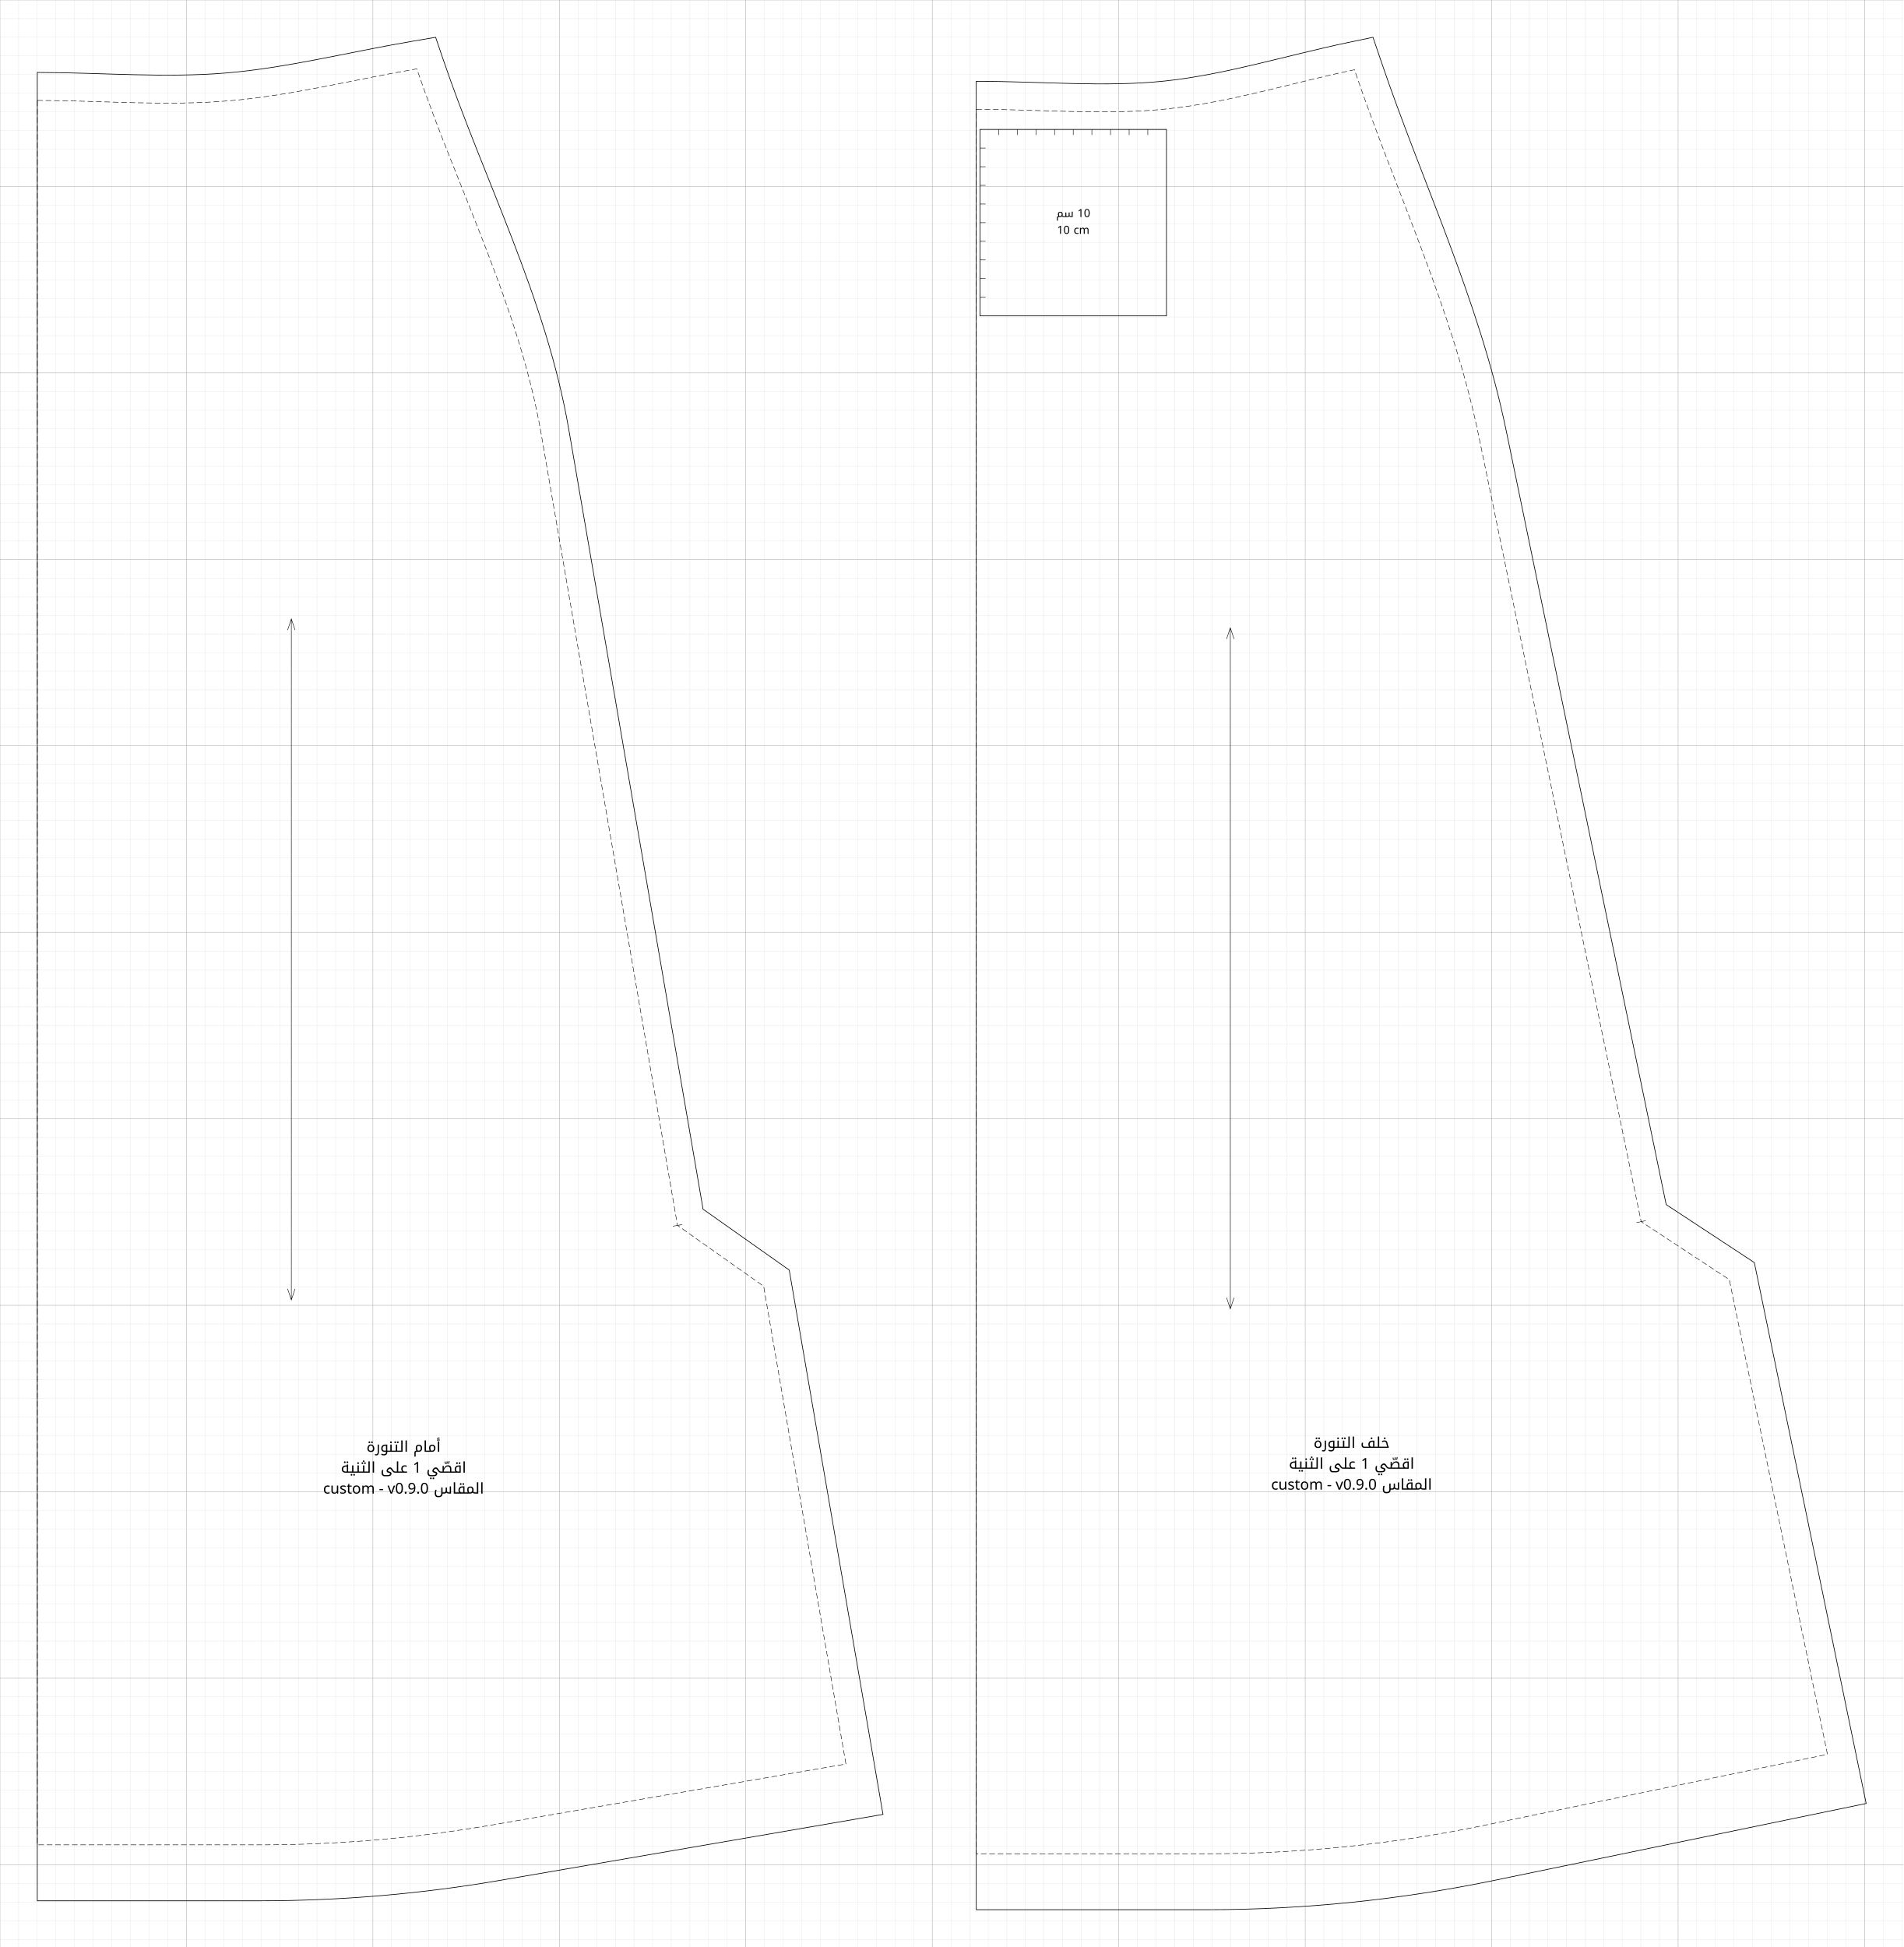
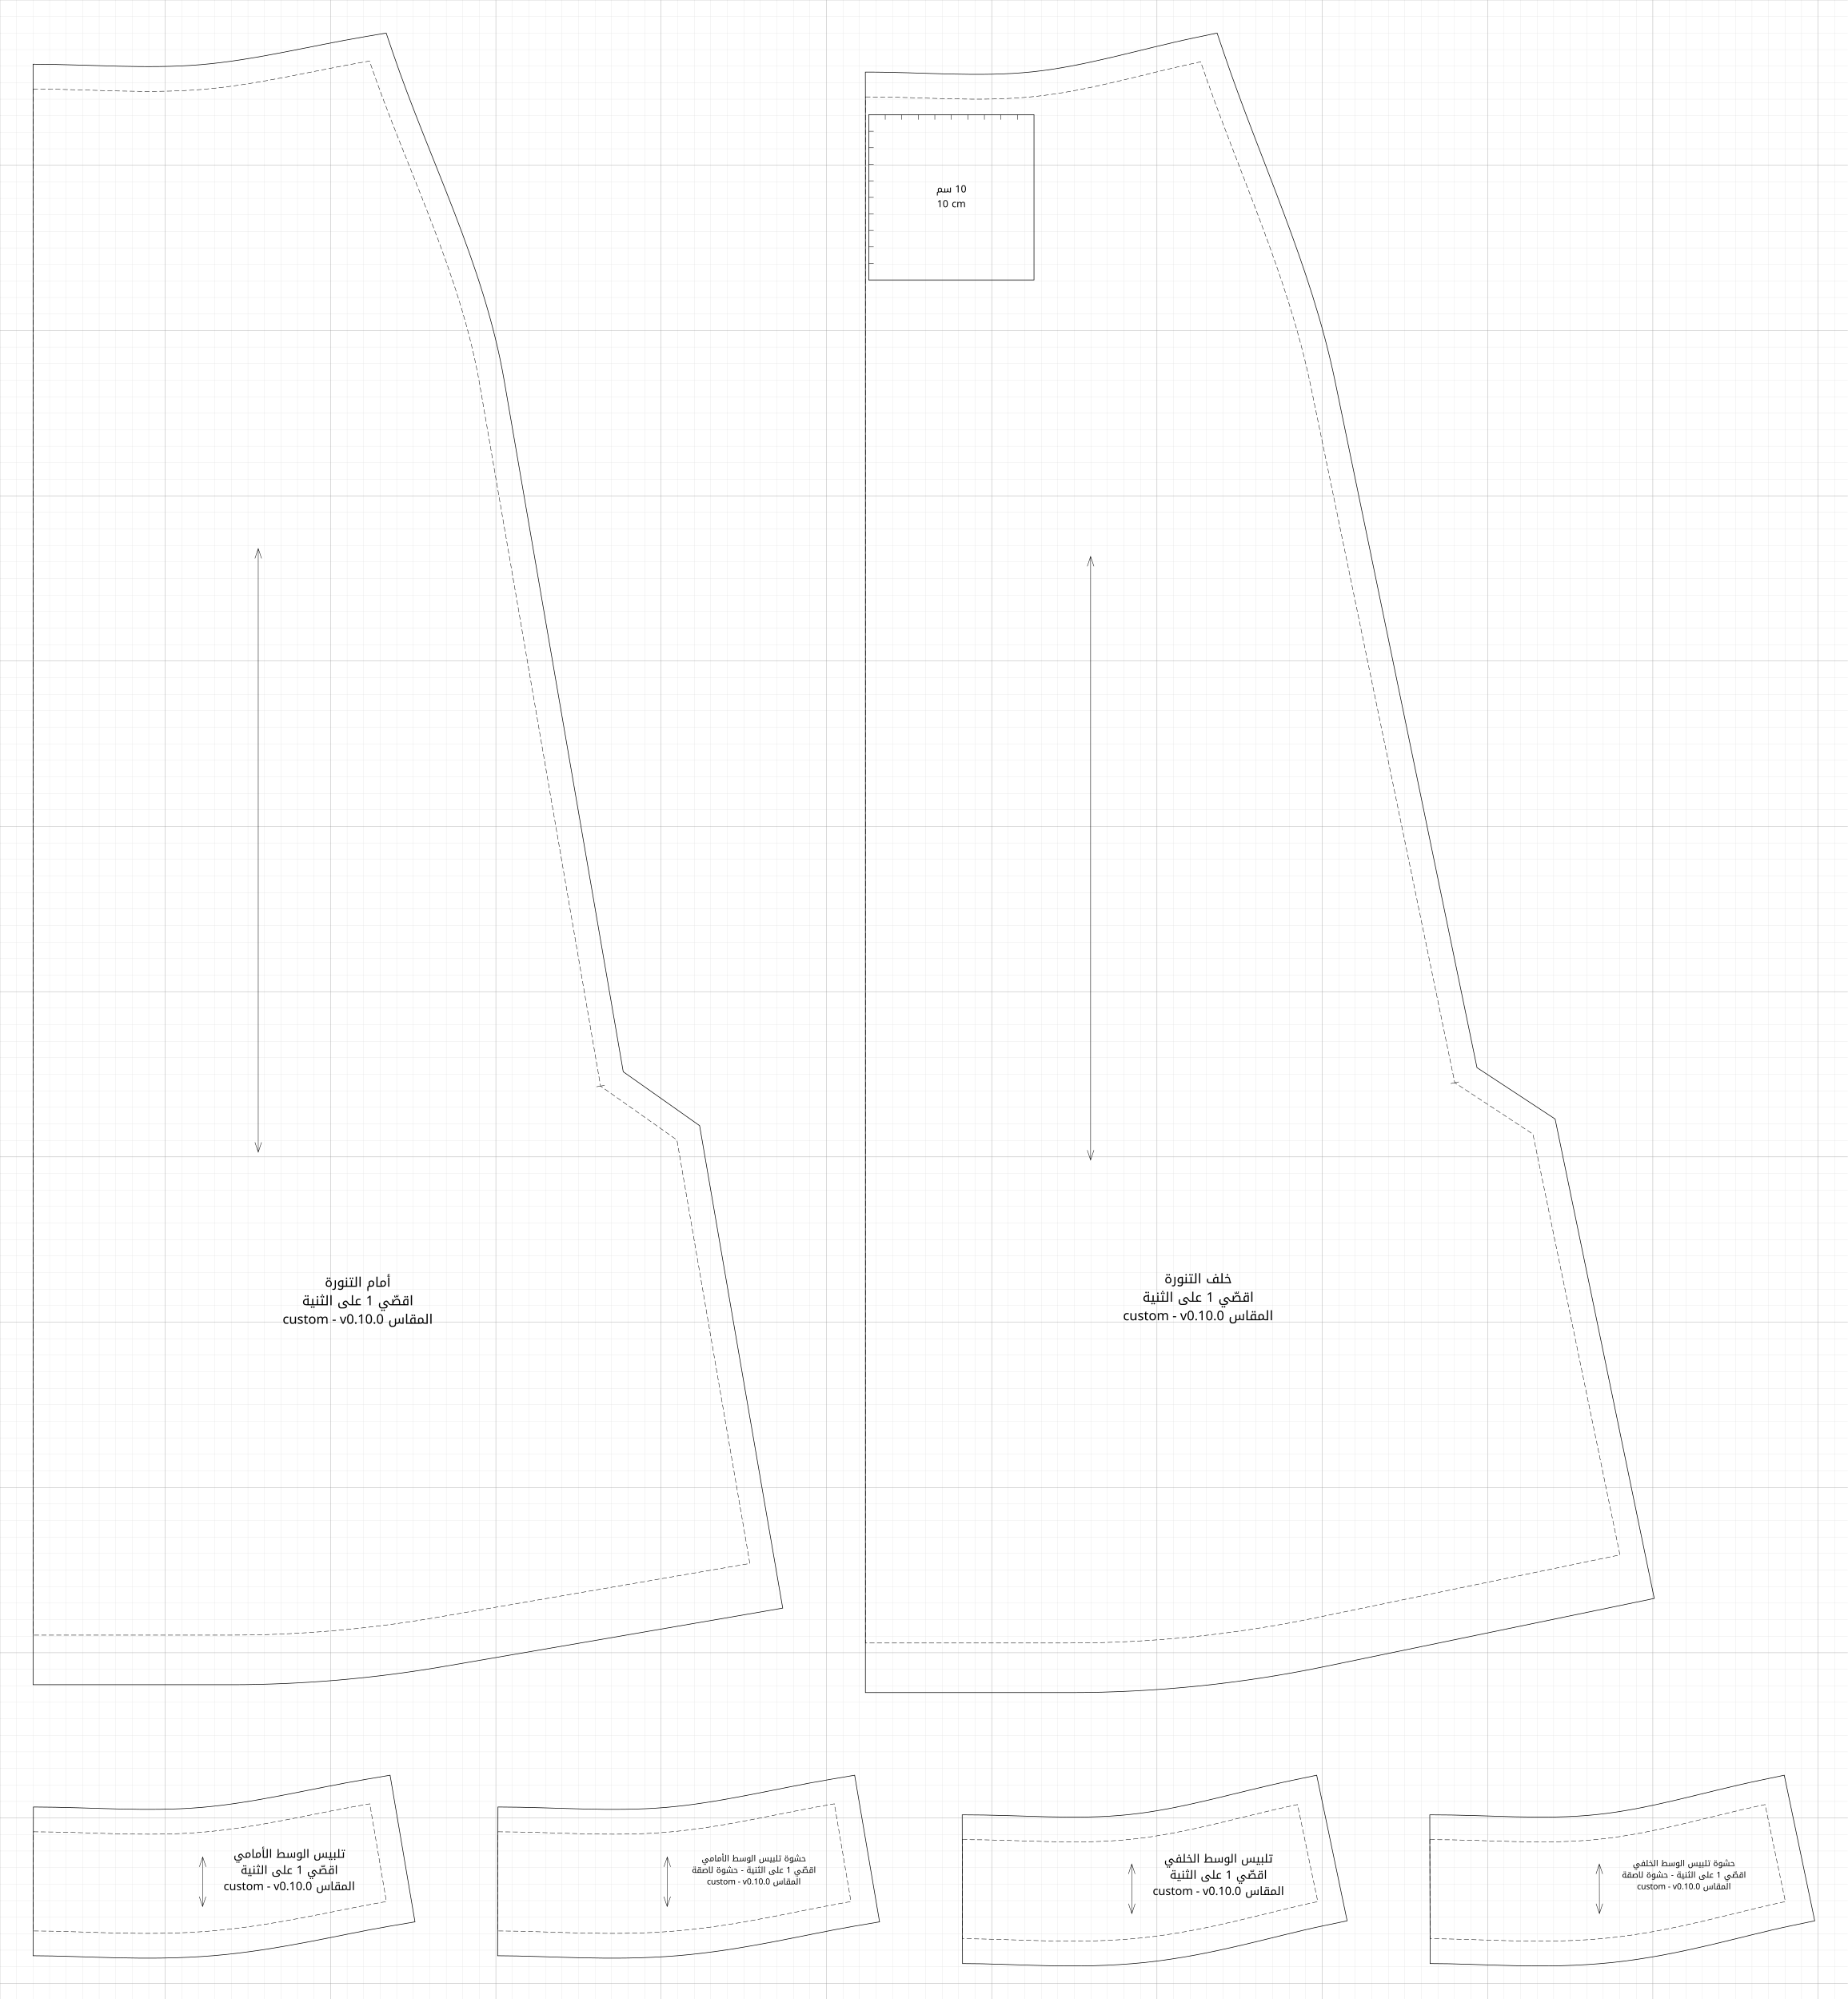
- <svg xmlns="http://www.w3.org/2000/svg" width="1020.86mm" height="1044.12mm" viewBox="0 0 1020.86 1044.12">
+ <svg xmlns="http://www.w3.org/2000/svg" width="1117.95mm" height="1209.52mm" viewBox="0 0 1117.95 1209.52">
  <g id="layer-grid">
-     <path id="grid-minor" d="M 10.00 0 V 1044.12 M 20.00 0 V 1044.12 M 30.00 0 V 1044.12 M 40.00 0 V 1044.12 M 50.00 0 V 1044.12 M 60.00 0 V 1044.12 M 70.00 0 V 1044.12 M 80.00 0 V 1044.12 M 90.00 0 V 1044.12 M 110.00 0 V 1044.12 M 120.00 0 V 1044.12 M 130.00 0 V 1044.12 M 140.00 0 V 1044.12 M 150.00 0 V 1044.12 M 160.00 0 V 1044.12 M 170.00 0 V 1044.12 M 180.00 0 V 1044.12 M 190.00 0 V 1044.12 M 210.00 0 V 1044.12 M 220.00 0 V 1044.12 M 230.00 0 V 1044.12 M 240.00 0 V 1044.12 M 250.00 0 V 1044.12 M 260.00 0 V 1044.12 M 270.00 0 V 1044.12 M 280.00 0 V 1044.12 M 290.00 0 V 1044.12 M 310.00 0 V 1044.12 M 320.00 0 V 1044.12 M 330.00 0 V 1044.12 M 340.00 0 V 1044.12 M 350.00 0 V 1044.12 M 360.00 0 V 1044.12 M 370.00 0 V 1044.12 M 380.00 0 V 1044.12 M 390.00 0 V 1044.12 M 410.00 0 V 1044.12 M 420.00 0 V 1044.12 M 430.00 0 V 1044.12 M 440.00 0 V 1044.12 M 450.00 0 V 1044.12 M 460.00 0 V 1044.12 M 470.00 0 V 1044.12 M 480.00 0 V 1044.12 M 490.00 0 V 1044.12 M 510.00 0 V 1044.12 M 520.00 0 V 1044.12 M 530.00 0 V 1044.12 M 540.00 0 V 1044.12 M 550.00 0 V 1044.12 M 560.00 0 V 1044.12 M 570.00 0 V 1044.12 M 580.00 0 V 1044.12 M 590.00 0 V 1044.12 M 610.00 0 V 1044.12 M 620.00 0 V 1044.12 M 630.00 0 V 1044.12 M 640.00 0 V 1044.12 M 650.00 0 V 1044.12 M 660.00 0 V 1044.12 M 670.00 0 V 1044.12 M 680.00 0 V 1044.12 M 690.00 0 V 1044.12 M 710.00 0 V 1044.12 M 720.00 0 V 1044.12 M 730.00 0 V 1044.12 M 740.00 0 V 1044.12 M 750.00 0 V 1044.12 M 760.00 0 V 1044.12 M 770.00 0 V 1044.12 M 780.00 0 V 1044.12 M 790.00 0 V 1044.12 M 810.00 0 V 1044.12 M 820.00 0 V 1044.12 M 830.00 0 V 1044.12 M 840.00 0 V 1044.12 M 850.00 0 V 1044.12 M 860.00 0 V 1044.12 M 870.00 0 V 1044.12 M 880.00 0 V 1044.12 M 890.00 0 V 1044.12 M 910.00 0 V 1044.12 M 920.00 0 V 1044.12 M 930.00 0 V 1044.12 M 940.00 0 V 1044.12 M 950.00 0 V 1044.12 M 960.00 0 V 1044.12 M 970.00 0 V 1044.12 M 980.00 0 V 1044.12 M 990.00 0 V 1044.12 M 1010.00 0 V 1044.12 M 1020.00 0 V 1044.12 M 0 10.00 H 1020.86 M 0 20.00 H 1020.86 M 0 30.00 H 1020.86 M 0 40.00 H 1020.86 M 0 50.00 H 1020.86 M 0 60.00 H 1020.86 M 0 70.00 H 1020.86 M 0 80.00 H 1020.86 M 0 90.00 H 1020.86 M 0 110.00 H 1020.86 M 0 120.00 H 1020.86 M 0 130.00 H 1020.86 M 0 140.00 H 1020.86 M 0 150.00 H 1020.86 M 0 160.00 H 1020.86 M 0 170.00 H 1020.86 M 0 180.00 H 1020.86 M 0 190.00 H 1020.86 M 0 210.00 H 1020.86 M 0 220.00 H 1020.86 M 0 230.00 H 1020.86 M 0 240.00 H 1020.86 M 0 250.00 H 1020.86 M 0 260.00 H 1020.86 M 0 270.00 H 1020.86 M 0 280.00 H 1020.86 M 0 290.00 H 1020.86 M 0 310.00 H 1020.86 M 0 320.00 H 1020.86 M 0 330.00 H 1020.86 M 0 340.00 H 1020.86 M 0 350.00 H 1020.86 M 0 360.00 H 1020.86 M 0 370.00 H 1020.86 M 0 380.00 H 1020.86 M 0 390.00 H 1020.86 M 0 410.00 H 1020.86 M 0 420.00 H 1020.86 M 0 430.00 H 1020.86 M 0 440.00 H 1020.86 M 0 450.00 H 1020.86 M 0 460.00 H 1020.86 M 0 470.00 H 1020.86 M 0 480.00 H 1020.86 M 0 490.00 H 1020.86 M 0 510.00 H 1020.86 M 0 520.00 H 1020.86 M 0 530.00 H 1020.86 M 0 540.00 H 1020.86 M 0 550.00 H 1020.86 M 0 560.00 H 1020.86 M 0 570.00 H 1020.86 M 0 580.00 H 1020.86 M 0 590.00 H 1020.86 M 0 610.00 H 1020.86 M 0 620.00 H 1020.86 M 0 630.00 H 1020.86 M 0 640.00 H 1020.86 M 0 650.00 H 1020.86 M 0 660.00 H 1020.86 M 0 670.00 H 1020.86 M 0 680.00 H 1020.86 M 0 690.00 H 1020.86 M 0 710.00 H 1020.86 M 0 720.00 H 1020.86 M 0 730.00 H 1020.86 M 0 740.00 H 1020.86 M 0 750.00 H 1020.86 M 0 760.00 H 1020.86 M 0 770.00 H 1020.86 M 0 780.00 H 1020.86 M 0 790.00 H 1020.86 M 0 810.00 H 1020.86 M 0 820.00 H 1020.86 M 0 830.00 H 1020.86 M 0 840.00 H 1020.86 M 0 850.00 H 1020.86 M 0 860.00 H 1020.86 M 0 870.00 H 1020.86 M 0 880.00 H 1020.86 M 0 890.00 H 1020.86 M 0 910.00 H 1020.86 M 0 920.00 H 1020.86 M 0 930.00 H 1020.86 M 0 940.00 H 1020.86 M 0 950.00 H 1020.86 M 0 960.00 H 1020.86 M 0 970.00 H 1020.86 M 0 980.00 H 1020.86 M 0 990.00 H 1020.86 M 0 1010.00 H 1020.86 M 0 1020.00 H 1020.86 M 0 1030.00 H 1020.86 M 0 1040.00 H 1020.86" fill="none" stroke="#d0d0d0" stroke-width="0.1" />
-     <path id="grid-major" d="M 0.00 0 V 1044.12 M 100.00 0 V 1044.12 M 200.00 0 V 1044.12 M 300.00 0 V 1044.12 M 400.00 0 V 1044.12 M 500.00 0 V 1044.12 M 600.00 0 V 1044.12 M 700.00 0 V 1044.12 M 800.00 0 V 1044.12 M 900.00 0 V 1044.12 M 1000.00 0 V 1044.12 M 0 0.00 H 1020.86 M 0 100.00 H 1020.86 M 0 200.00 H 1020.86 M 0 300.00 H 1020.86 M 0 400.00 H 1020.86 M 0 500.00 H 1020.86 M 0 600.00 H 1020.86 M 0 700.00 H 1020.86 M 0 800.00 H 1020.86 M 0 900.00 H 1020.86 M 0 1000.00 H 1020.86" fill="none" stroke="#a0a0a0" stroke-width="0.2" />
+     <path id="grid-minor" d="M 10.00 0 V 1209.52 M 20.00 0 V 1209.52 M 30.00 0 V 1209.52 M 40.00 0 V 1209.52 M 50.00 0 V 1209.52 M 60.00 0 V 1209.52 M 70.00 0 V 1209.52 M 80.00 0 V 1209.52 M 90.00 0 V 1209.52 M 110.00 0 V 1209.52 M 120.00 0 V 1209.52 M 130.00 0 V 1209.52 M 140.00 0 V 1209.52 M 150.00 0 V 1209.52 M 160.00 0 V 1209.52 M 170.00 0 V 1209.52 M 180.00 0 V 1209.52 M 190.00 0 V 1209.52 M 210.00 0 V 1209.52 M 220.00 0 V 1209.52 M 230.00 0 V 1209.52 M 240.00 0 V 1209.52 M 250.00 0 V 1209.52 M 260.00 0 V 1209.52 M 270.00 0 V 1209.52 M 280.00 0 V 1209.52 M 290.00 0 V 1209.52 M 310.00 0 V 1209.52 M 320.00 0 V 1209.52 M 330.00 0 V 1209.52 M 340.00 0 V 1209.52 M 350.00 0 V 1209.52 M 360.00 0 V 1209.52 M 370.00 0 V 1209.52 M 380.00 0 V 1209.52 M 390.00 0 V 1209.52 M 410.00 0 V 1209.52 M 420.00 0 V 1209.52 M 430.00 0 V 1209.52 M 440.00 0 V 1209.52 M 450.00 0 V 1209.52 M 460.00 0 V 1209.52 M 470.00 0 V 1209.52 M 480.00 0 V 1209.52 M 490.00 0 V 1209.52 M 510.00 0 V 1209.52 M 520.00 0 V 1209.52 M 530.00 0 V 1209.52 M 540.00 0 V 1209.52 M 550.00 0 V 1209.52 M 560.00 0 V 1209.52 M 570.00 0 V 1209.52 M 580.00 0 V 1209.52 M 590.00 0 V 1209.52 M 610.00 0 V 1209.52 M 620.00 0 V 1209.52 M 630.00 0 V 1209.52 M 640.00 0 V 1209.52 M 650.00 0 V 1209.52 M 660.00 0 V 1209.52 M 670.00 0 V 1209.52 M 680.00 0 V 1209.52 M 690.00 0 V 1209.52 M 710.00 0 V 1209.52 M 720.00 0 V 1209.52 M 730.00 0 V 1209.52 M 740.00 0 V 1209.52 M 750.00 0 V 1209.52 M 760.00 0 V 1209.52 M 770.00 0 V 1209.52 M 780.00 0 V 1209.52 M 790.00 0 V 1209.52 M 810.00 0 V 1209.52 M 820.00 0 V 1209.52 M 830.00 0 V 1209.52 M 840.00 0 V 1209.52 M 850.00 0 V 1209.52 M 860.00 0 V 1209.52 M 870.00 0 V 1209.52 M 880.00 0 V 1209.52 M 890.00 0 V 1209.52 M 910.00 0 V 1209.52 M 920.00 0 V 1209.52 M 930.00 0 V 1209.52 M 940.00 0 V 1209.52 M 950.00 0 V 1209.52 M 960.00 0 V 1209.52 M 970.00 0 V 1209.52 M 980.00 0 V 1209.52 M 990.00 0 V 1209.52 M 1010.00 0 V 1209.52 M 1020.00 0 V 1209.52 M 1030.00 0 V 1209.52 M 1040.00 0 V 1209.52 M 1050.00 0 V 1209.52 M 1060.00 0 V 1209.52 M 1070.00 0 V 1209.52 M 1080.00 0 V 1209.52 M 1090.00 0 V 1209.52 M 1110.00 0 V 1209.52 M 0 10.00 H 1117.95 M 0 20.00 H 1117.95 M 0 30.00 H 1117.95 M 0 40.00 H 1117.95 M 0 50.00 H 1117.95 M 0 60.00 H 1117.95 M 0 70.00 H 1117.95 M 0 80.00 H 1117.95 M 0 90.00 H 1117.95 M 0 110.00 H 1117.95 M 0 120.00 H 1117.95 M 0 130.00 H 1117.95 M 0 140.00 H 1117.95 M 0 150.00 H 1117.95 M 0 160.00 H 1117.95 M 0 170.00 H 1117.95 M 0 180.00 H 1117.95 M 0 190.00 H 1117.95 M 0 210.00 H 1117.95 M 0 220.00 H 1117.95 M 0 230.00 H 1117.95 M 0 240.00 H 1117.95 M 0 250.00 H 1117.95 M 0 260.00 H 1117.95 M 0 270.00 H 1117.95 M 0 280.00 H 1117.95 M 0 290.00 H 1117.95 M 0 310.00 H 1117.95 M 0 320.00 H 1117.95 M 0 330.00 H 1117.95 M 0 340.00 H 1117.95 M 0 350.00 H 1117.95 M 0 360.00 H 1117.95 M 0 370.00 H 1117.95 M 0 380.00 H 1117.95 M 0 390.00 H 1117.95 M 0 410.00 H 1117.95 M 0 420.00 H 1117.95 M 0 430.00 H 1117.95 M 0 440.00 H 1117.95 M 0 450.00 H 1117.95 M 0 460.00 H 1117.95 M 0 470.00 H 1117.95 M 0 480.00 H 1117.95 M 0 490.00 H 1117.95 M 0 510.00 H 1117.95 M 0 520.00 H 1117.95 M 0 530.00 H 1117.95 M 0 540.00 H 1117.95 M 0 550.00 H 1117.95 M 0 560.00 H 1117.95 M 0 570.00 H 1117.95 M 0 580.00 H 1117.95 M 0 590.00 H 1117.95 M 0 610.00 H 1117.95 M 0 620.00 H 1117.95 M 0 630.00 H 1117.95 M 0 640.00 H 1117.95 M 0 650.00 H 1117.95 M 0 660.00 H 1117.95 M 0 670.00 H 1117.95 M 0 680.00 H 1117.95 M 0 690.00 H 1117.95 M 0 710.00 H 1117.95 M 0 720.00 H 1117.95 M 0 730.00 H 1117.95 M 0 740.00 H 1117.95 M 0 750.00 H 1117.95 M 0 760.00 H 1117.95 M 0 770.00 H 1117.95 M 0 780.00 H 1117.95 M 0 790.00 H 1117.95 M 0 810.00 H 1117.95 M 0 820.00 H 1117.95 M 0 830.00 H 1117.95 M 0 840.00 H 1117.95 M 0 850.00 H 1117.95 M 0 860.00 H 1117.95 M 0 870.00 H 1117.95 M 0 880.00 H 1117.95 M 0 890.00 H 1117.95 M 0 910.00 H 1117.95 M 0 920.00 H 1117.95 M 0 930.00 H 1117.95 M 0 940.00 H 1117.95 M 0 950.00 H 1117.95 M 0 960.00 H 1117.95 M 0 970.00 H 1117.95 M 0 980.00 H 1117.95 M 0 990.00 H 1117.95 M 0 1010.00 H 1117.95 M 0 1020.00 H 1117.95 M 0 1030.00 H 1117.95 M 0 1040.00 H 1117.95 M 0 1050.00 H 1117.95 M 0 1060.00 H 1117.95 M 0 1070.00 H 1117.95 M 0 1080.00 H 1117.95 M 0 1090.00 H 1117.95 M 0 1110.00 H 1117.95 M 0 1120.00 H 1117.95 M 0 1130.00 H 1117.95 M 0 1140.00 H 1117.95 M 0 1150.00 H 1117.95 M 0 1160.00 H 1117.95 M 0 1170.00 H 1117.95 M 0 1180.00 H 1117.95 M 0 1190.00 H 1117.95" fill="none" stroke="#d0d0d0" stroke-width="0.1" />
+     <path id="grid-major" d="M 0.00 0 V 1209.52 M 100.00 0 V 1209.52 M 200.00 0 V 1209.52 M 300.00 0 V 1209.52 M 400.00 0 V 1209.52 M 500.00 0 V 1209.52 M 600.00 0 V 1209.52 M 700.00 0 V 1209.52 M 800.00 0 V 1209.52 M 900.00 0 V 1209.52 M 1000.00 0 V 1209.52 M 1100.00 0 V 1209.52 M 0 0.00 H 1117.95 M 0 100.00 H 1117.95 M 0 200.00 H 1117.95 M 0 300.00 H 1117.95 M 0 400.00 H 1117.95 M 0 500.00 H 1117.95 M 0 600.00 H 1117.95 M 0 700.00 H 1117.95 M 0 800.00 H 1117.95 M 0 900.00 H 1117.95 M 0 1000.00 H 1117.95 M 0 1100.00 H 1117.95 M 0 1200.00 H 1117.95" fill="none" stroke="#a0a0a0" stroke-width="0.2" />
  </g>
  <g id="layer-cut">
    <path id="piece-skirt-front-cut" d="M 20.04 38.85 C 28.74 38.87 37.49 39.07 46.09 39.32 C 54.69 39.57 63.22 39.86 71.69 40.06 C 80.17 40.26 88.44 40.37 96.77 40.25 C 105.10 40.14 113.10 39.82 121.26 39.14 C 129.42 38.46 137.35 37.46 145.59 36.19 C 153.83 34.93 161.97 33.46 170.29 31.86 C 178.62 30.27 186.98 28.57 195.42 26.91 C 203.86 25.24 212.46 23.60 221.04 22.14 L 233.64 20.00 L 237.75 32.09 C 243.22 48.14 249.31 63.96 255.66 80.02 C 262.02 96.07 268.59 112.21 274.87 128.51 C 281.14 144.81 287.20 161.54 292.38 178.35 C 294.97 186.75 297.41 195.44 299.53 204.02 C 301.64 212.61 303.55 221.55 305.06 230.34 L 377.07 648.47 L 418.21 677.51 L 423.28 681.10 L 424.34 687.22 L 468.47 943.45 L 473.56 973.01 L 419.36 982.35 L 268.60 1008.31 C 258.06 1010.13 247.16 1011.77 236.54 1013.13 C 225.93 1014.49 214.96 1015.67 204.29 1016.58 C 193.63 1017.49 182.62 1018.20 171.93 1018.65 C 161.23 1019.11 150.21 1019.35 139.52 1019.35 L 20.00 1019.35 L 20.00 989.35 L 20.00 53.85 L 20.00 38.85 L 20.04 38.85 Z" fill="none" stroke="#000000" stroke-width="0.35" />
    <path id="piece-skirt-back-cut" d="M 523.56 43.62 C 532.29 43.60 541.09 43.80 549.71 44.05 C 558.32 44.30 566.85 44.61 575.32 44.80 C 583.79 45.00 592.01 45.08 600.30 44.90 C 608.59 44.73 616.46 44.31 624.53 43.47 C 632.60 42.62 640.39 41.40 648.54 39.86 C 656.68 38.32 664.71 36.53 672.95 34.59 C 681.20 32.65 689.48 30.59 697.86 28.56 C 706.24 26.53 714.81 24.51 723.35 22.72 L 736.36 20.00 L 740.63 32.58 C 746.10 48.71 752.06 64.64 758.23 80.76 C 764.41 96.88 770.75 113.06 776.85 129.38 C 782.95 145.69 788.89 162.35 794.15 179.07 C 796.77 187.43 799.29 196.02 801.55 204.53 C 803.81 213.04 805.91 221.83 807.71 230.50 L 893.61 646.00 L 935.69 673.66 L 940.88 677.08 L 942.14 683.16 L 994.79 937.77 L 1000.86 967.15 L 947.00 978.29 L 801.54 1008.36 C 789.03 1010.95 776.06 1013.29 763.42 1015.23 C 750.77 1017.18 737.69 1018.86 724.95 1020.16 C 712.22 1021.46 699.07 1022.47 686.29 1023.12 C 673.51 1023.78 660.33 1024.12 647.56 1024.12 L 523.59 1024.12 L 523.59 994.12 L 523.59 58.62 L 523.56 43.62 Z" fill="none" stroke="#000000" stroke-width="0.35" />
+     <path id="piece-waist-facing-front-cut" d="M 20.21 1093.34 C 28.91 1093.36 37.67 1093.56 46.27 1093.81 C 54.87 1094.06 63.39 1094.35 71.87 1094.55 C 80.35 1094.75 88.62 1094.86 96.95 1094.74 C 105.28 1094.63 113.27 1094.31 121.43 1093.63 C 129.59 1092.95 137.53 1091.95 145.77 1090.68 C 154.00 1089.42 162.14 1087.95 170.47 1086.35 C 178.80 1084.76 187.16 1083.06 195.60 1081.40 C 204.04 1079.73 212.64 1078.08 221.22 1076.63 L 236.01 1074.12 L 238.52 1088.91 L 248.56 1148.06 L 251.07 1162.85 L 236.29 1165.36 C 228.66 1166.65 220.77 1168.18 212.44 1169.84 C 204.11 1171.50 195.41 1173.27 186.44 1174.98 C 177.48 1176.68 168.07 1178.36 158.53 1179.80 C 149.00 1181.24 138.94 1182.48 128.89 1183.32 C 118.84 1184.15 108.71 1184.58 99.07 1184.74 C 89.43 1184.90 79.87 1184.80 70.75 1184.59 C 61.62 1184.39 52.75 1184.08 44.26 1183.82 C 35.77 1183.56 27.73 1183.36 20.00 1183.34 L 20.04 1168.34 L 20.18 1108.34 L 20.21 1093.34 Z" fill="none" stroke="#000000" stroke-width="0.35" />
+     <path id="piece-waist-facing-interfacing-front-cut" d="M 301.28 1093.34 C 309.98 1093.36 318.74 1093.56 327.34 1093.81 C 335.94 1094.06 344.46 1094.35 352.94 1094.55 C 361.42 1094.75 369.69 1094.86 378.02 1094.74 C 386.35 1094.63 394.34 1094.31 402.51 1093.63 C 410.67 1092.95 418.60 1091.95 426.84 1090.68 C 435.07 1089.42 443.21 1087.95 451.54 1086.35 C 459.87 1084.76 468.23 1083.06 476.67 1081.40 C 485.11 1079.73 493.71 1078.08 502.29 1076.63 L 517.08 1074.12 L 519.59 1088.91 L 529.64 1148.06 L 532.15 1162.85 L 517.36 1165.36 C 509.73 1166.65 501.85 1168.18 493.52 1169.84 C 485.18 1171.50 476.49 1173.27 467.52 1174.98 C 458.55 1176.68 449.14 1178.36 439.60 1179.80 C 430.07 1181.24 420.02 1182.48 409.96 1183.32 C 399.91 1184.15 389.79 1184.58 380.15 1184.74 C 370.50 1184.90 360.94 1184.80 351.82 1184.59 C 342.69 1184.39 333.82 1184.08 325.33 1183.82 C 316.84 1183.56 308.81 1183.36 301.07 1183.34 L 301.11 1168.34 L 301.25 1108.34 L 301.28 1093.34 Z" fill="none" stroke="#000000" stroke-width="0.35" />
+     <path id="piece-waist-facing-back-cut" d="M 582.15 1098.09 C 590.88 1098.07 599.68 1098.27 608.30 1098.52 C 616.91 1098.77 625.44 1099.07 633.91 1099.27 C 642.38 1099.46 650.60 1099.55 658.89 1099.37 C 667.18 1099.20 675.05 1098.78 683.12 1097.93 C 691.19 1097.09 698.98 1095.87 707.13 1094.33 C 715.27 1092.79 723.30 1091.00 731.54 1089.06 C 739.79 1087.11 748.07 1085.05 756.45 1083.02 C 764.83 1080.99 773.39 1078.97 781.94 1077.19 L 796.62 1074.12 L 799.69 1088.80 L 811.98 1147.53 L 815.05 1162.21 L 800.36 1165.28 C 792.95 1166.83 785.22 1168.68 776.97 1170.70 C 768.72 1172.72 760.04 1174.89 751.03 1177.00 C 742.02 1179.10 732.49 1181.19 722.80 1182.99 C 713.11 1184.78 702.80 1186.37 692.48 1187.45 C 682.16 1188.52 671.75 1189.11 661.90 1189.36 C 652.05 1189.61 642.29 1189.54 633.05 1189.34 C 623.80 1189.14 614.85 1188.82 606.36 1188.55 C 597.87 1188.28 589.93 1188.07 582.35 1188.08 L 582.32 1173.08 L 582.18 1113.09 L 582.15 1098.09 Z" fill="none" stroke="#000000" stroke-width="0.35" />
+     <path id="piece-waist-facing-interfacing-back-cut" d="M 865.05 1098.09 C 873.78 1098.07 882.58 1098.27 891.20 1098.52 C 899.81 1098.77 908.34 1099.07 916.81 1099.27 C 925.28 1099.46 933.50 1099.55 941.79 1099.37 C 950.08 1099.20 957.95 1098.78 966.02 1097.93 C 974.09 1097.09 981.88 1095.87 990.03 1094.33 C 998.17 1092.79 1006.20 1091.00 1014.44 1089.06 C 1022.69 1087.11 1030.97 1085.05 1039.35 1083.02 C 1047.73 1080.99 1056.29 1078.97 1064.84 1077.19 L 1079.52 1074.12 L 1082.59 1088.80 L 1094.88 1147.53 L 1097.95 1162.21 L 1083.26 1165.28 C 1075.85 1166.83 1068.12 1168.68 1059.87 1170.70 C 1051.62 1172.72 1042.94 1174.89 1033.93 1177.00 C 1024.92 1179.10 1015.39 1181.19 1005.70 1182.99 C 996.01 1184.78 985.70 1186.37 975.38 1187.45 C 965.06 1188.52 954.65 1189.11 944.80 1189.36 C 934.95 1189.61 925.19 1189.54 915.95 1189.34 C 906.69 1189.14 897.75 1188.82 889.26 1188.55 C 880.77 1188.28 872.83 1188.07 865.25 1188.08 L 865.22 1173.08 L 865.08 1113.09 L 865.05 1098.09 Z" fill="none" stroke="#000000" stroke-width="0.35" />
  </g>
  <g id="layer-stitch">
    <path id="piece-skirt-front-stitch" d="M 20.00 53.85 C 54.17 53.93 88.57 56.91 122.50 54.09 C 156.43 51.27 189.87 42.65 223.55 36.93 C 245.80 102.25 278.57 164.88 290.28 232.88 L 363.35 657.14 L 409.56 689.77 L 453.68 946.00 L 414.26 952.78 L 263.51 978.75 C 222.63 985.79 181.00 989.35 139.52 989.35 L 20.00 989.35 L 20.00 53.85 Z" fill="none" stroke="#000000" stroke-width="0.25" stroke-dasharray="3 1.5" />
    <path id="piece-skirt-back-stitch" d="M 523.59 58.62 C 557.76 58.54 592.29 61.92 626.09 58.38 C 659.90 54.85 692.98 44.40 726.42 37.40 C 748.62 102.78 779.04 165.93 793.02 233.54 L 880.18 655.13 L 927.45 686.20 L 980.10 940.81 L 940.93 948.91 L 795.47 978.99 C 746.94 989.02 697.12 994.12 647.56 994.12 L 523.59 994.12 L 523.59 58.62 Z" fill="none" stroke="#000000" stroke-width="0.25" stroke-dasharray="3 1.5" />
+     <path id="piece-waist-facing-front-stitch" d="M 20.18 1108.34 C 54.34 1108.42 88.75 1111.40 122.68 1108.58 C 156.60 1105.76 190.04 1097.14 223.73 1091.42 L 233.77 1150.57 C 202.58 1155.87 166.65 1165.13 127.65 1168.37 C 88.65 1171.61 51.68 1168.41 20.04 1168.34 L 20.18 1108.34 Z" fill="none" stroke="#000000" stroke-width="0.25" stroke-dasharray="3 1.5" />
+     <path id="piece-waist-facing-interfacing-front-stitch" d="M 301.25 1108.34 C 335.42 1108.42 369.82 1111.40 403.75 1108.58 C 437.67 1105.76 471.12 1097.14 504.80 1091.42 L 514.85 1150.57 C 483.65 1155.87 447.72 1165.13 408.72 1168.37 C 369.72 1171.61 332.75 1168.41 301.11 1168.34 L 301.25 1108.34 Z" fill="none" stroke="#000000" stroke-width="0.25" stroke-dasharray="3 1.5" />
+     <path id="piece-waist-facing-back-stitch" d="M 582.18 1113.09 C 616.35 1113.01 650.88 1116.39 684.68 1112.85 C 718.49 1109.32 751.57 1098.86 785.01 1091.87 L 797.29 1150.60 C 766.79 1156.98 730.77 1168.36 690.92 1172.53 C 651.08 1176.69 613.49 1173.01 582.32 1173.08 L 582.18 1113.09 Z" fill="none" stroke="#000000" stroke-width="0.25" stroke-dasharray="3 1.5" />
+     <path id="piece-waist-facing-interfacing-back-stitch" d="M 865.08 1113.09 C 899.25 1113.01 933.78 1116.39 967.58 1112.85 C 1001.39 1109.32 1034.47 1098.86 1067.91 1091.87 L 1080.19 1150.60 C 1049.68 1156.98 1013.67 1168.36 973.82 1172.53 C 933.98 1176.69 896.39 1173.01 865.22 1173.08 L 865.08 1113.09 Z" fill="none" stroke="#000000" stroke-width="0.25" stroke-dasharray="3 1.5" />
  </g>
  <g id="layer-notches">
    <path id="piece-skirt-front-notch-slit-top" d="M 365.81 656.71 L 360.88 657.56" fill="none" stroke="#000000" stroke-width="0.25" />
    <path id="piece-skirt-back-notch-slit-top" d="M 882.63 654.62 L 877.73 655.63" fill="none" stroke="#000000" stroke-width="0.25" />
  </g>
  <g id="layer-grain">
    <path id="piece-skirt-front-grain" d="M 156.25 331.90 L 156.25 697.15 M 154.25 691.15 L 156.25 697.15 L 158.25 691.15 M 158.25 337.90 L 156.25 331.90 L 154.25 337.90" fill="none" stroke="#000000" stroke-width="0.25" />
    <path id="piece-skirt-back-grain" d="M 659.84 336.67 L 659.84 701.92 M 657.84 695.92 L 659.84 701.92 L 661.84 695.92 M 661.84 342.67 L 659.84 336.67 L 657.84 342.67" fill="none" stroke="#000000" stroke-width="0.25" />
+     <path id="piece-waist-facing-front-grain" d="M 122.64 1123.58 L 122.57 1153.58 M 120.58 1147.57 L 122.57 1153.58 L 124.58 1147.58 M 124.63 1129.58 L 122.64 1123.58 L 120.63 1129.57" fill="none" stroke="#000000" stroke-width="0.25" />
+     <path id="piece-waist-facing-interfacing-front-grain" d="M 403.71 1123.58 L 403.64 1153.58 M 401.66 1147.57 L 403.64 1153.58 L 405.66 1147.58 M 405.70 1129.58 L 403.71 1123.58 L 401.70 1129.57" fill="none" stroke="#000000" stroke-width="0.25" />
+     <path id="piece-waist-facing-back-grain" d="M 684.72 1127.85 L 684.78 1157.85 M 682.77 1151.86 L 684.78 1157.85 L 686.77 1151.85 M 686.73 1133.85 L 684.72 1127.85 L 682.73 1133.86" fill="none" stroke="#000000" stroke-width="0.25" />
+     <path id="piece-waist-facing-interfacing-back-grain" d="M 967.62 1127.85 L 967.68 1157.85 M 965.67 1151.86 L 967.68 1157.85 L 969.67 1151.85 M 969.63 1133.85 L 967.62 1127.85 L 965.63 1133.86" fill="none" stroke="#000000" stroke-width="0.25" />
  </g>
  <g id="layer-darts">

</g>
  <g id="layer-marks">

</g>
  <g id="layer-labels">
    <text id="piece-skirt-front-label-name" x="216.44" y="778.56" font-family="&quot;IBM Plex Sans Arabic&quot;, &quot;Noto Kufi Arabic&quot;, &quot;Geeza Pro&quot;, &quot;Segoe UI&quot;, Tahoma, sans-serif" font-size="8.00" direction="rtl" unicode-bidi="plaintext" text-anchor="middle">أمام التنورة</text>
    <text id="piece-skirt-front-label-cut" x="216.44" y="789.76" font-family="&quot;IBM Plex Sans Arabic&quot;, &quot;Noto Kufi Arabic&quot;, &quot;Geeza Pro&quot;, &quot;Segoe UI&quot;, Tahoma, sans-serif" font-size="8.00" direction="rtl" unicode-bidi="plaintext" text-anchor="middle">اقصّي 1 على الثنية</text>
-     <text id="piece-skirt-front-label-size" x="216.44" y="800.96" font-family="&quot;IBM Plex Sans Arabic&quot;, &quot;Noto Kufi Arabic&quot;, &quot;Geeza Pro&quot;, &quot;Segoe UI&quot;, Tahoma, sans-serif" font-size="8.00" direction="rtl" unicode-bidi="plaintext" text-anchor="middle">المقاس custom - v0.9.0</text>
+     <text id="piece-skirt-front-label-size" x="216.44" y="800.96" font-family="&quot;IBM Plex Sans Arabic&quot;, &quot;Noto Kufi Arabic&quot;, &quot;Geeza Pro&quot;, &quot;Segoe UI&quot;, Tahoma, sans-serif" font-size="8.00" direction="rtl" unicode-bidi="plaintext" text-anchor="middle">المقاس custom - v0.10.0</text>
    <text id="piece-skirt-back-label-name" x="724.90" y="776.44" font-family="&quot;IBM Plex Sans Arabic&quot;, &quot;Noto Kufi Arabic&quot;, &quot;Geeza Pro&quot;, &quot;Segoe UI&quot;, Tahoma, sans-serif" font-size="8.00" direction="rtl" unicode-bidi="plaintext" text-anchor="middle">خلف التنورة</text>
    <text id="piece-skirt-back-label-cut" x="724.90" y="787.64" font-family="&quot;IBM Plex Sans Arabic&quot;, &quot;Noto Kufi Arabic&quot;, &quot;Geeza Pro&quot;, &quot;Segoe UI&quot;, Tahoma, sans-serif" font-size="8.00" direction="rtl" unicode-bidi="plaintext" text-anchor="middle">اقصّي 1 على الثنية</text>
-     <text id="piece-skirt-back-label-size" x="724.90" y="798.84" font-family="&quot;IBM Plex Sans Arabic&quot;, &quot;Noto Kufi Arabic&quot;, &quot;Geeza Pro&quot;, &quot;Segoe UI&quot;, Tahoma, sans-serif" font-size="8.00" direction="rtl" unicode-bidi="plaintext" text-anchor="middle">المقاس custom - v0.9.0</text>
+     <text id="piece-skirt-back-label-size" x="724.90" y="798.84" font-family="&quot;IBM Plex Sans Arabic&quot;, &quot;Noto Kufi Arabic&quot;, &quot;Geeza Pro&quot;, &quot;Segoe UI&quot;, Tahoma, sans-serif" font-size="8.00" direction="rtl" unicode-bidi="plaintext" text-anchor="middle">المقاس custom - v0.10.0</text>
+     <text id="piece-waist-facing-front-label-name" x="175.04" y="1124.07" font-family="&quot;IBM Plex Sans Arabic&quot;, &quot;Noto Kufi Arabic&quot;, &quot;Geeza Pro&quot;, &quot;Segoe UI&quot;, Tahoma, sans-serif" font-size="7.00" direction="rtl" unicode-bidi="plaintext" text-anchor="middle">تلبيس الوسط الأمامي</text>
+     <text id="piece-waist-facing-front-label-cut" x="175.04" y="1133.87" font-family="&quot;IBM Plex Sans Arabic&quot;, &quot;Noto Kufi Arabic&quot;, &quot;Geeza Pro&quot;, &quot;Segoe UI&quot;, Tahoma, sans-serif" font-size="7.00" direction="rtl" unicode-bidi="plaintext" text-anchor="middle">اقصّي 1 على الثنية</text>
+     <text id="piece-waist-facing-front-label-size" x="175.04" y="1143.67" font-family="&quot;IBM Plex Sans Arabic&quot;, &quot;Noto Kufi Arabic&quot;, &quot;Geeza Pro&quot;, &quot;Segoe UI&quot;, Tahoma, sans-serif" font-size="7.00" direction="rtl" unicode-bidi="plaintext" text-anchor="middle">المقاس custom - v0.10.0</text>
+     <text id="piece-waist-facing-interfacing-front-label-name" x="456.11" y="1126.17" font-family="&quot;IBM Plex Sans Arabic&quot;, &quot;Noto Kufi Arabic&quot;, &quot;Geeza Pro&quot;, &quot;Segoe UI&quot;, Tahoma, sans-serif" font-size="5.00" direction="rtl" unicode-bidi="plaintext" text-anchor="middle">حشوة تلبيس الوسط الأمامي</text>
+     <text id="piece-waist-facing-interfacing-front-label-cut" x="456.11" y="1133.17" font-family="&quot;IBM Plex Sans Arabic&quot;, &quot;Noto Kufi Arabic&quot;, &quot;Geeza Pro&quot;, &quot;Segoe UI&quot;, Tahoma, sans-serif" font-size="5.00" direction="rtl" unicode-bidi="plaintext" text-anchor="middle">اقصّي 1 على الثنية - حشوة لاصقة</text>
+     <text id="piece-waist-facing-interfacing-front-label-size" x="456.11" y="1140.17" font-family="&quot;IBM Plex Sans Arabic&quot;, &quot;Noto Kufi Arabic&quot;, &quot;Geeza Pro&quot;, &quot;Segoe UI&quot;, Tahoma, sans-serif" font-size="5.00" direction="rtl" unicode-bidi="plaintext" text-anchor="middle">المقاس custom - v0.10.0</text>
+     <text id="piece-waist-facing-back-label-name" x="737.18" y="1127.02" font-family="&quot;IBM Plex Sans Arabic&quot;, &quot;Noto Kufi Arabic&quot;, &quot;Geeza Pro&quot;, &quot;Segoe UI&quot;, Tahoma, sans-serif" font-size="7.00" direction="rtl" unicode-bidi="plaintext" text-anchor="middle">تلبيس الوسط الخلفي</text>
+     <text id="piece-waist-facing-back-label-cut" x="737.18" y="1136.82" font-family="&quot;IBM Plex Sans Arabic&quot;, &quot;Noto Kufi Arabic&quot;, &quot;Geeza Pro&quot;, &quot;Segoe UI&quot;, Tahoma, sans-serif" font-size="7.00" direction="rtl" unicode-bidi="plaintext" text-anchor="middle">اقصّي 1 على الثنية</text>
+     <text id="piece-waist-facing-back-label-size" x="737.18" y="1146.62" font-family="&quot;IBM Plex Sans Arabic&quot;, &quot;Noto Kufi Arabic&quot;, &quot;Geeza Pro&quot;, &quot;Segoe UI&quot;, Tahoma, sans-serif" font-size="7.00" direction="rtl" unicode-bidi="plaintext" text-anchor="middle">المقاس custom - v0.10.0</text>
+     <text id="piece-waist-facing-interfacing-back-label-name" x="1018.83" y="1129.12" font-family="&quot;IBM Plex Sans Arabic&quot;, &quot;Noto Kufi Arabic&quot;, &quot;Geeza Pro&quot;, &quot;Segoe UI&quot;, Tahoma, sans-serif" font-size="5.00" direction="rtl" unicode-bidi="plaintext" text-anchor="middle">حشوة تلبيس الوسط الخلفي</text>
+     <text id="piece-waist-facing-interfacing-back-label-cut" x="1018.83" y="1136.12" font-family="&quot;IBM Plex Sans Arabic&quot;, &quot;Noto Kufi Arabic&quot;, &quot;Geeza Pro&quot;, &quot;Segoe UI&quot;, Tahoma, sans-serif" font-size="5.00" direction="rtl" unicode-bidi="plaintext" text-anchor="middle">اقصّي 1 على الثنية - حشوة لاصقة</text>
+     <text id="piece-waist-facing-interfacing-back-label-size" x="1018.83" y="1143.12" font-family="&quot;IBM Plex Sans Arabic&quot;, &quot;Noto Kufi Arabic&quot;, &quot;Geeza Pro&quot;, &quot;Segoe UI&quot;, Tahoma, sans-serif" font-size="5.00" direction="rtl" unicode-bidi="plaintext" text-anchor="middle">المقاس custom - v0.10.0</text>
  </g>
  <g id="layer-scale">
    <rect id="piece-skirt-back-scale-square" x="525.59" y="69.40" width="100.00" height="100.00" fill="none" stroke="#000000" stroke-width="0.35" />
    <path id="piece-skirt-back-scale-ticks" d="M 535.59 69.40 v 3.00 M 525.59 79.40 h 3.00 M 545.59 69.40 v 3.00 M 525.59 89.40 h 3.00 M 555.59 69.40 v 3.00 M 525.59 99.40 h 3.00 M 565.59 69.40 v 3.00 M 525.59 109.40 h 3.00 M 575.59 69.40 v 3.00 M 525.59 119.40 h 3.00 M 585.59 69.40 v 3.00 M 525.59 129.40 h 3.00 M 595.59 69.40 v 3.00 M 525.59 139.40 h 3.00 M 605.59 69.40 v 3.00 M 525.59 149.40 h 3.00 M 615.59 69.40 v 3.00 M 525.59 159.40 h 3.00" fill="none" stroke="#000000" stroke-width="0.25" />
    <text id="piece-skirt-back-scale-caption-ar" x="575.59" y="116.40" font-family="&quot;IBM Plex Sans Arabic&quot;, &quot;Noto Kufi Arabic&quot;, &quot;Geeza Pro&quot;, &quot;Segoe UI&quot;, Tahoma, sans-serif" font-size="6.00" direction="rtl" unicode-bidi="plaintext" text-anchor="middle">10 سم</text>
    <text id="piece-skirt-back-scale-caption-en" x="575.59" y="125.40" font-family="&quot;IBM Plex Sans Arabic&quot;, &quot;Noto Kufi Arabic&quot;, &quot;Geeza Pro&quot;, &quot;Segoe UI&quot;, Tahoma, sans-serif" font-size="6.00" direction="ltr" unicode-bidi="plaintext" text-anchor="middle">10 cm</text>
  </g>
</svg>
